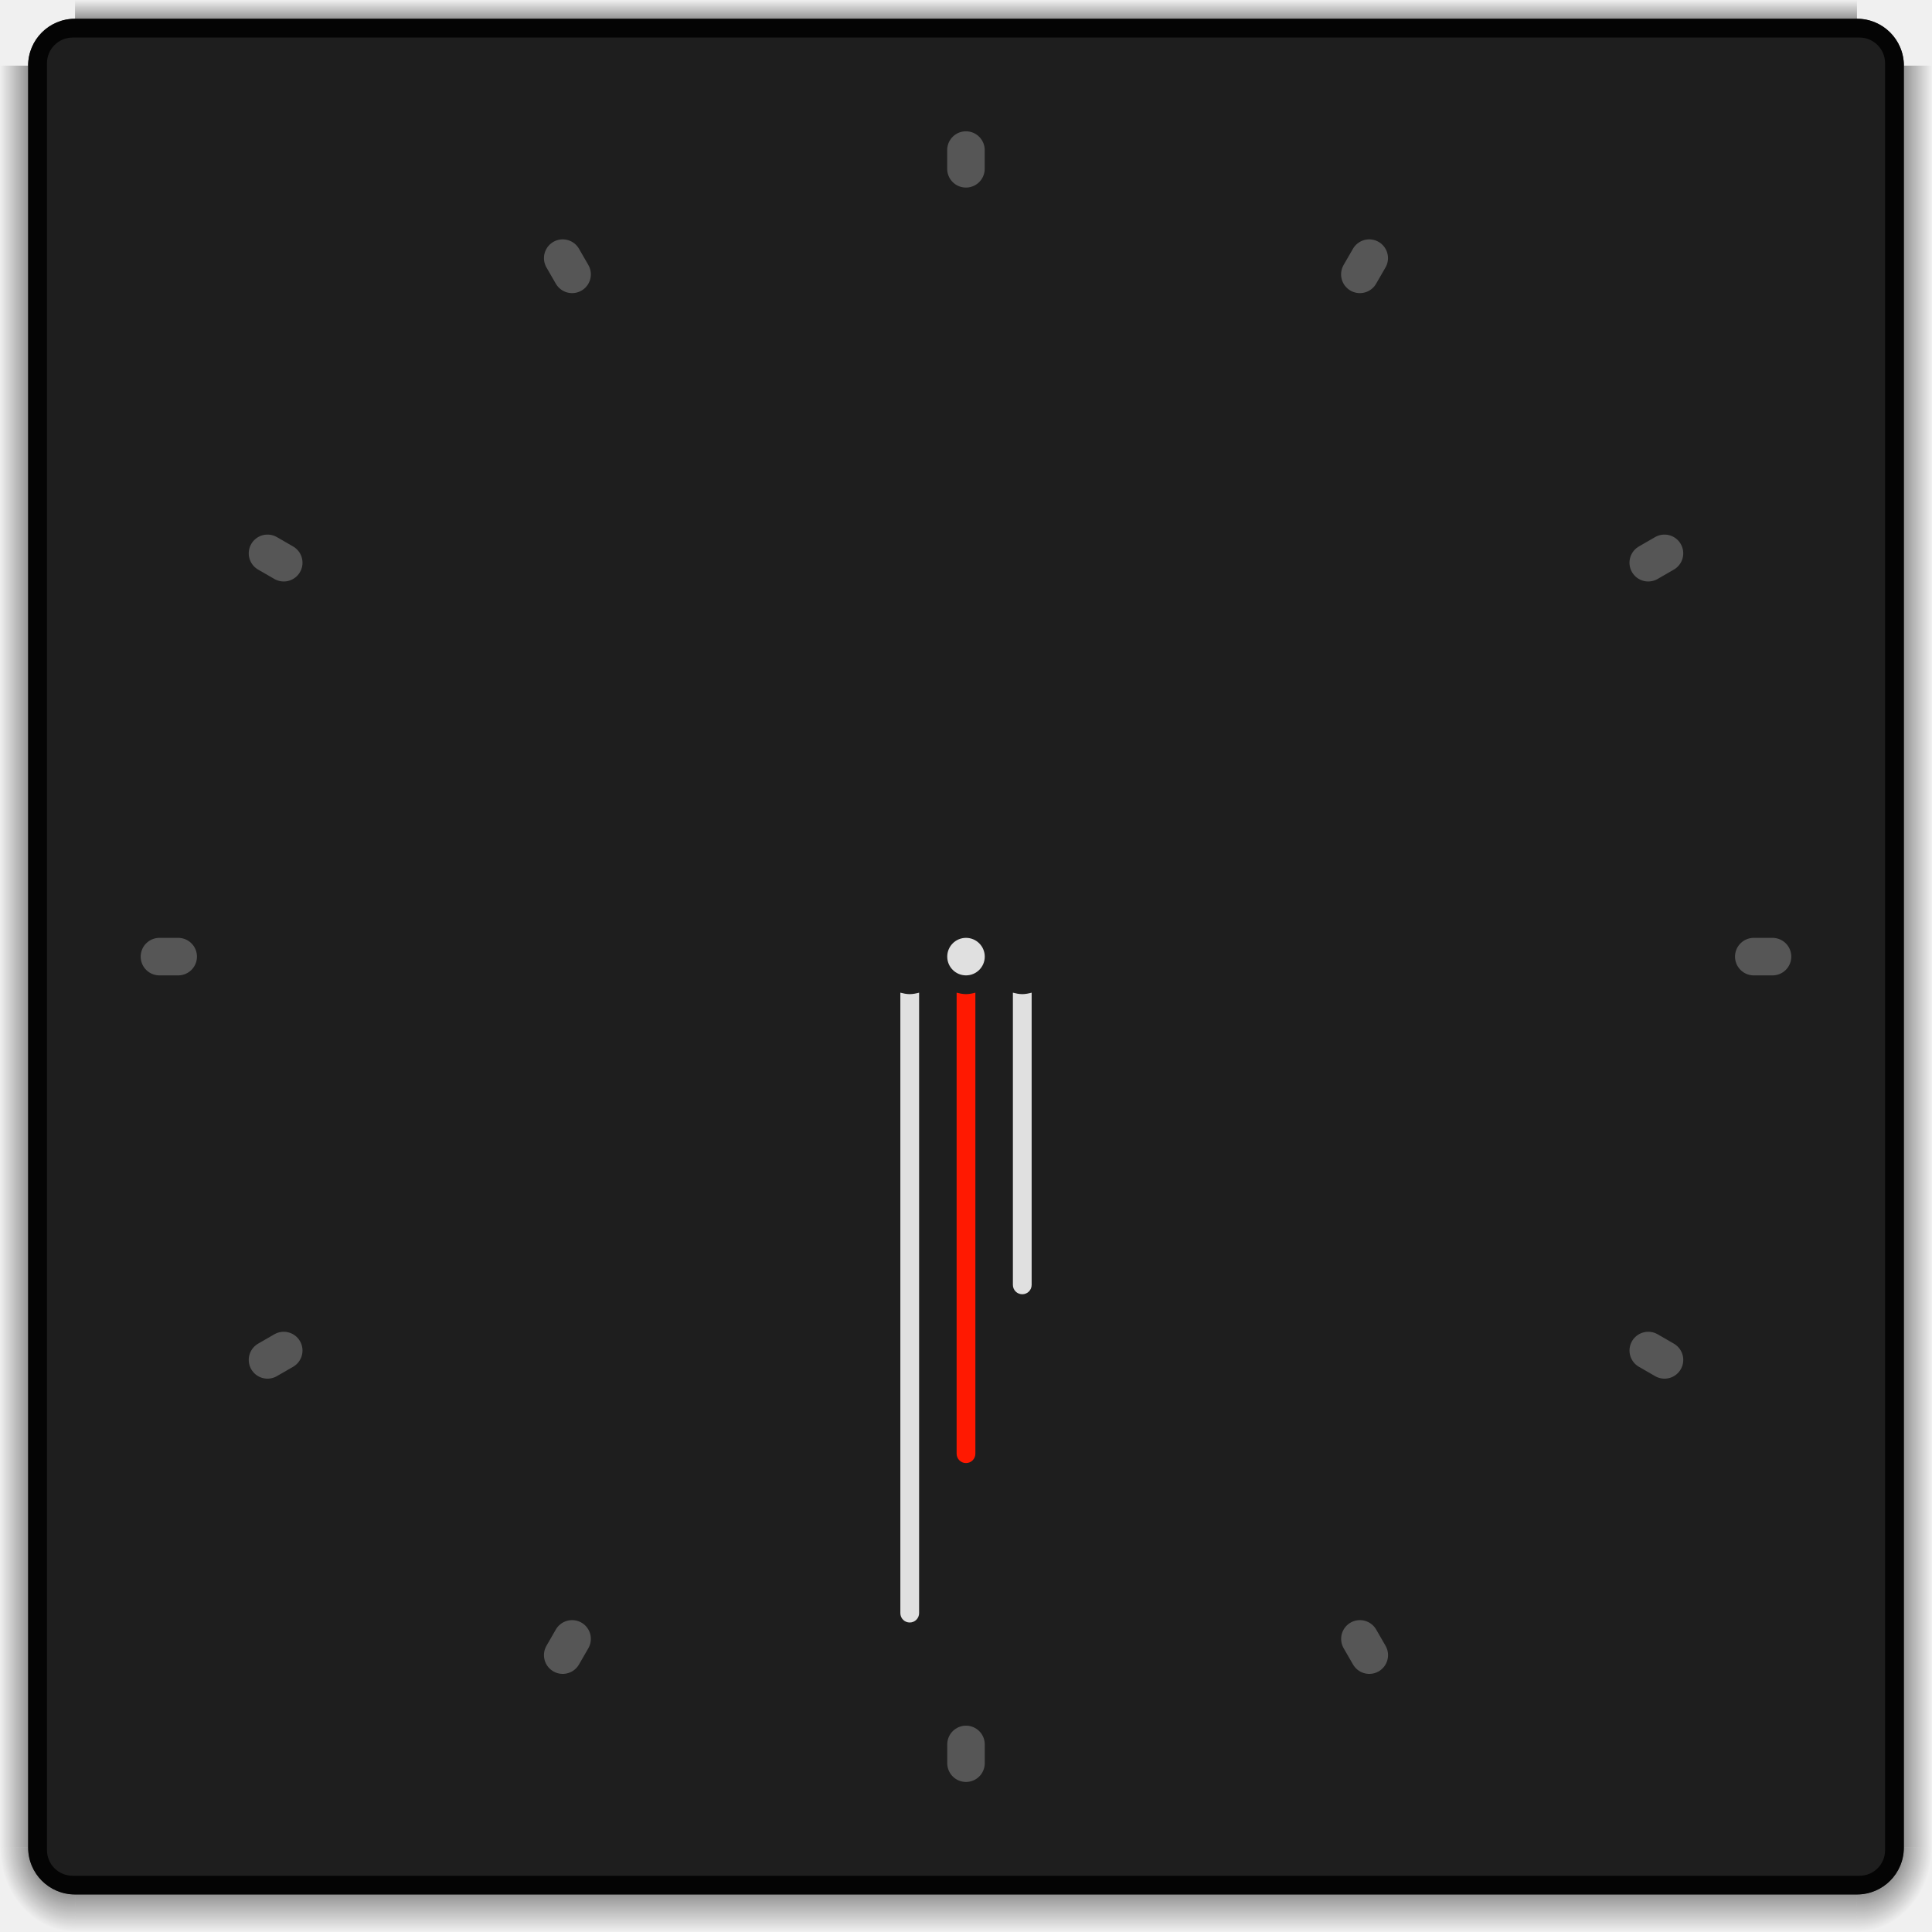
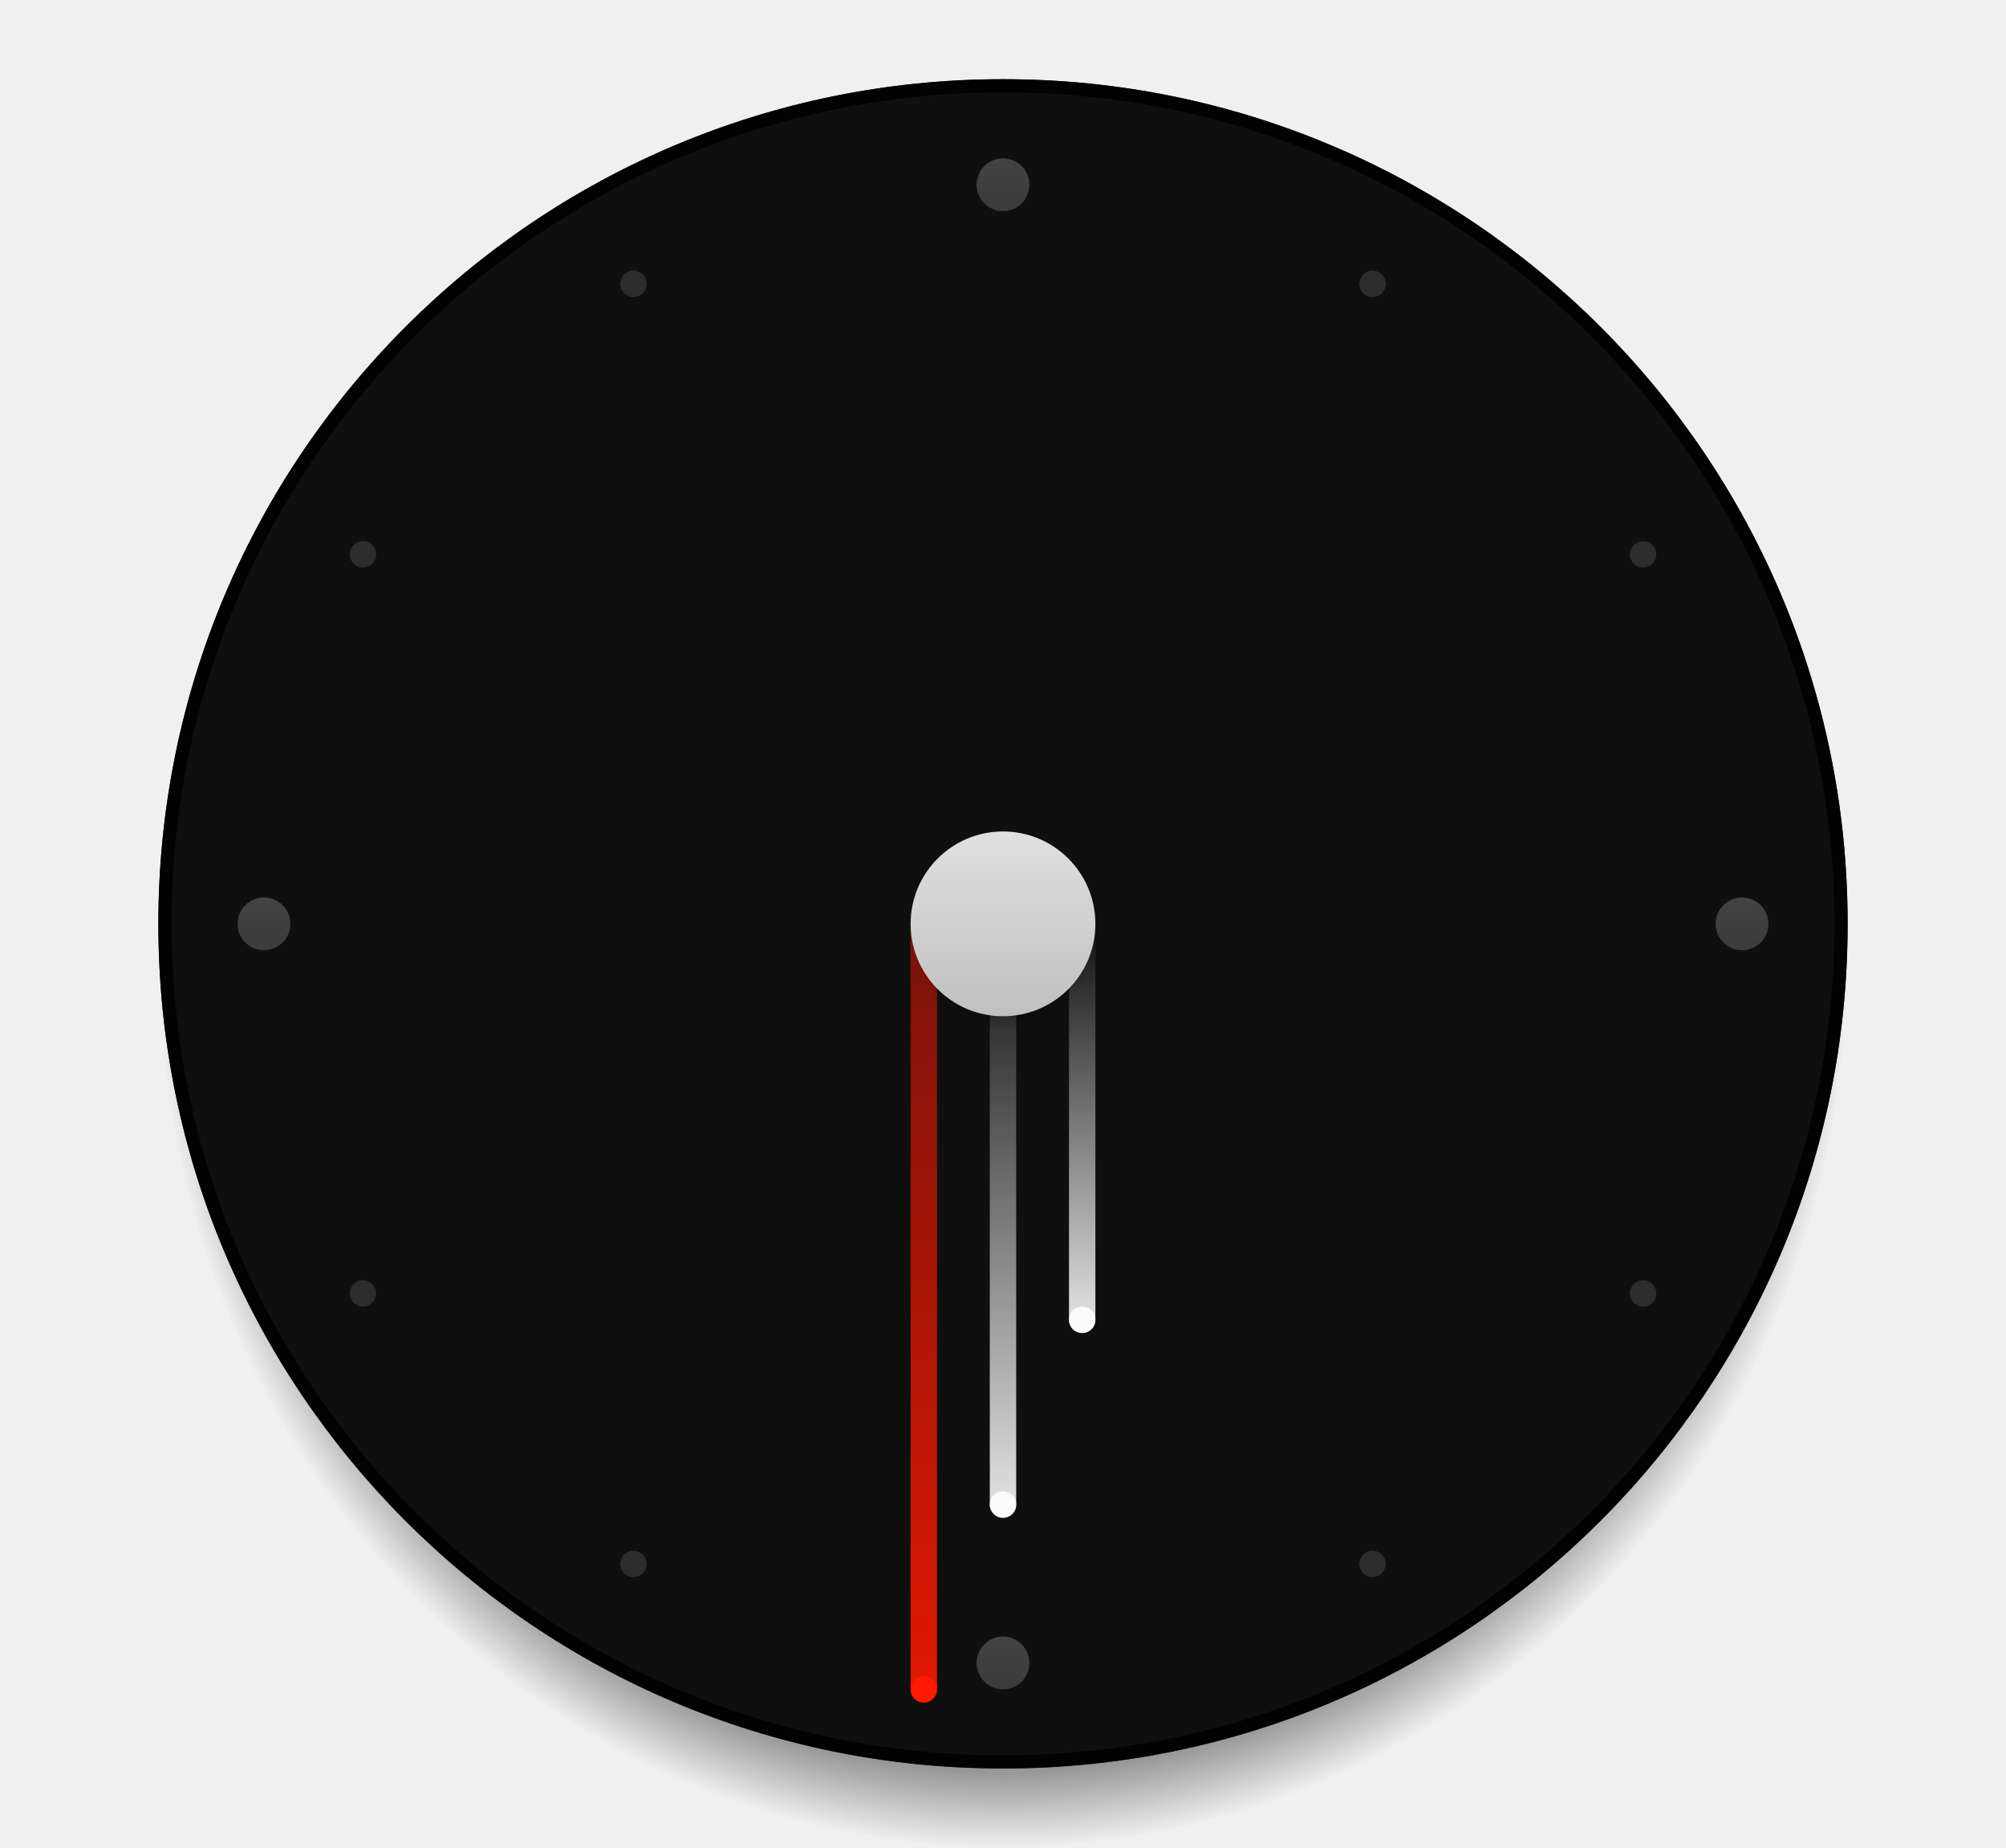
- <svg xmlns="http://www.w3.org/2000/svg" xmlns:xlink="http://www.w3.org/1999/xlink" id="svg2" height="206" width="206" version="1.0">
+ <svg xmlns="http://www.w3.org/2000/svg" xmlns:xlink="http://www.w3.org/1999/xlink" id="svg2" height="140" width="152" version="1.0">
  <defs id="defs5">
-     <linearGradient id="linearGradient4589">
-       <stop id="stop4591" style="stop-color:#000000;stop-opacity:0" offset="0" />
-       <stop id="stop4593" style="stop-color:#000000" offset="1" />
+     <linearGradient id="linearGradient5013">
+       <stop id="stop5015" style="stop-color:#ffffff;stop-opacity:0" offset="0" />
+       <stop id="stop5017" style="stop-color:#ffffff" offset="1" />
    </linearGradient>
-     <linearGradient id="linearGradient3779">
-       <stop id="stop3781" style="stop-color:#000000" offset="0" />
-       <stop id="stop3799" style="stop-color:#000000" offset=".556" />
-       <stop id="stop3783" style="stop-color:#000000;stop-opacity:0" offset="1" />
+     <radialGradient id="radialGradient4179" gradientUnits="userSpaceOnUse" cy="9" cx="8" gradientTransform="matrix(-1.1667,0,0,-1.1667,17.333,19.5)" r="6">
+       <stop id="stop4175" style="stop-color:#000000" offset="0" />
+       <stop id="stop4181" style="stop-color:#000000" offset=".667" />
+       <stop id="stop4177" style="stop-color:#000000;stop-opacity:0" offset="1" />
+     </radialGradient>
+     <linearGradient id="linearGradient3352" y2="24" gradientUnits="userSpaceOnUse" x2="-28" gradientTransform="matrix(.875 0 0 .875 32.5 -20)" y1="40" x1="-28">
+       <stop id="stop4940" style="stop-color:#c0c0c0" offset="0" />
+       <stop id="stop4942" style="stop-color:#e0e0e0" offset="1" />
    </linearGradient>
-     <linearGradient id="linearGradient3801">
-       <stop id="stop3803" style="stop-color:#000000" offset="0" />
-       <stop id="stop3805" style="stop-color:#000000" offset=".714" />
-       <stop id="stop3807" style="stop-color:#000000;stop-opacity:0" offset="1" />
+     <linearGradient id="linearGradient4556" x1="355" gradientUnits="userSpaceOnUse" y1="154" gradientTransform="translate(5)" x2="355" y2="96">
+       <stop id="stop4943" style="stop-color:#ff1901" offset="0" />
+       <stop id="stop4945" style="stop-color:#ff1901;stop-opacity:.502" offset="1" />
    </linearGradient>
-     <radialGradient id="radialGradient4092" fy="2" xlink:href="#linearGradient3801" gradientUnits="userSpaceOnUse" cx="5" gradientTransform="matrix(0,-1.75,2,0,4,-76.25)" r="4" />
-     <linearGradient id="linearGradient4094" y2="150" xlink:href="#linearGradient4589" gradientUnits="userSpaceOnUse" x2="-3" gradientTransform="matrix(1 0 0 6.3333 3 -1795)" y1="150" />
-     <linearGradient id="linearGradient4096" y2="309" xlink:href="#linearGradient4589" gradientUnits="userSpaceOnUse" x2="25" gradientTransform="matrix(6.3333 0 0 1 -26.667 -419)" y1="305" x1="25" />
-     <linearGradient id="linearGradient4098" y2="-7" xlink:href="#linearGradient4589" gradientUnits="userSpaceOnUse" x2="10" gradientTransform="matrix(6.3333 0 0 1 -26.667 97)" y1="-5" x1="10" />
-     <radialGradient id="radialGradient4100" fx="5.5" xlink:href="#linearGradient3779" gradientUnits="userSpaceOnUse" cy="300.5" cx="5" gradientTransform="matrix(-2 0 0 -2.25 15 781.12)" r="4" />
-     <radialGradient id="radialGradient4102" fy="2" xlink:href="#linearGradient3801" gradientUnits="userSpaceOnUse" cx="5" gradientTransform="matrix(0,-1.75,-2,0,196,-76.25)" r="4" />
-     <linearGradient id="linearGradient4104" y2="150" xlink:href="#linearGradient4589" gradientUnits="userSpaceOnUse" x2="-3" gradientTransform="matrix(1 0 0 6.3333 203 -1795)" y1="150" />
-     <radialGradient id="radialGradient4106" fx="5.5" xlink:href="#linearGradient3779" gradientUnits="userSpaceOnUse" cy="300.5" cx="5" gradientTransform="matrix(2 0 0 -2.25 185 781.12)" r="4" />
+     <linearGradient id="linearGradient4583" x1="363" xlink:href="#linearGradient5013" gradientUnits="userSpaceOnUse" x2="363" y1="96" y2="140" />
+     <linearGradient id="linearGradient4594" x1="364" xlink:href="#linearGradient5013" gradientUnits="userSpaceOnUse" y1="96" gradientTransform="translate(-5)" x2="364" y2="126" />
+     <radialGradient id="radialGradient4662" gradientUnits="userSpaceOnUse" cy="69.222" cx="360" gradientTransform="matrix(-1.9755e-7 1.0469 -1 -1.8897e-7 429.22 -277.87)" r="64">
+       <stop id="stop4658" style="stop-color:#000000" offset="0" />
+       <stop id="stop4664" style="stop-color:#000000" offset=".912" />
+       <stop id="stop4660" style="stop-color:#000000;stop-opacity:0" offset="1" />
+     </radialGradient>
+     <linearGradient id="linearGradient4189" y2="12" xlink:href="#linearGradient3352" gradientUnits="userSpaceOnUse" x2="77" gradientTransform="translate(284,26)" y1="16" x1="77" />
+     <linearGradient id="linearGradient4201" y2="13" xlink:href="#linearGradient3352" gradientUnits="userSpaceOnUse" x2="74" gradientTransform="translate(20,-430)" y1="13" x1="78" />
+     <linearGradient id="linearGradient4213" y2="16" xlink:href="#linearGradient3352" gradientUnits="userSpaceOnUse" x2="75" gradientTransform="translate(-436,-166)" y1="12" x1="75" />
+     <linearGradient id="linearGradient4225" y2="15" xlink:href="#linearGradient3352" gradientUnits="userSpaceOnUse" x2="78" gradientTransform="translate(-172,290)" y1="15" x1="74" />
  </defs>
-   <g id="ClockFace" transform="translate(3,92)">
-     <rect id="rect3722" style="opacity:.875;fill-rule:evenodd;fill:#000000" ry="5" height="200" width="200" y="-90" x="0" />
-     <path id="rect4524" d="m5-90c-2.77 0-5 2.23-5 5v190c0 2.77 2.23 5 5 5h190c2.77 0 5-2.23 5-5v-190c0-2.77-2.23-5-5-5h-190zm-.256 2h190.51c1.52 0 2.744 1.224 2.744 2.744v190.51c.01 1.53-1.21 2.75-2.73 2.75h-190.52c-1.516 0-2.74-1.22-2.74-2.74v-190.52c0-1.516 1.224-2.74 2.744-2.74z" style="opacity:.875;fill-rule:evenodd;fill:#000000" />
-     <path id="shadow-topleft" style="opacity:.375;color:#000000;fill:url(#radialGradient4092)" d="m5-92c-4.418 0-8 3.134-8 7h3c0-2.77 2.23-5 5-5v-2z" />
-     <rect id="shadow-left" style="opacity:.375;fill-rule:evenodd;fill:url(#linearGradient4094)" transform="scale(-1,1)" height="190" width="3" y="-85" x="0" />
-     <rect id="shadow-bottom" style="opacity:.375;fill-rule:evenodd;fill:url(#linearGradient4096)" transform="scale(1,-1)" height="4" width="190" y="-114" x="5" />
-     <rect id="shadow-top" style="opacity:.375;fill-rule:evenodd;fill:url(#linearGradient4098)" transform="scale(1,-1)" height="2" width="190" y="90" x="5" />
-     <path id="shadow-bottomleft" style="opacity:.375;color:#000000;fill:url(#radialGradient4100)" d="m-3 105c0 4.971 3.582 9 8 9v-4c-2.77 0-5-2.23-5-5h-3z" />
-     <path id="shadow-topright" style="opacity:.375;color:#000000;fill:url(#radialGradient4102)" d="m195-92c4.418 0 8 3.134 8 7h-3c0-2.77-2.23-5-5-5v-2z" />
-     <rect id="shadow-right" style="opacity:.375;fill-rule:evenodd;fill:url(#linearGradient4104)" height="190" width="3" y="-85" x="200" />
-     <path id="shadow-bottomright" style="opacity:.375;color:#000000;fill:url(#radialGradient4106)" d="m203 105c0 4.971-3.582 9-8 9v-4c2.77 0 5-2.23 5-5h3z" />
-     <path id="path3913" style="opacity:.25;stroke:#ffffff;stroke-linecap:round;stroke-width:4;fill:none" d="m57-64.478 1 1.732m-32.478 29.746 1.732 1m-13.254 42h2m9.522 43 1.732-1m29.746 32.478 1-1.732m42 13.254v-2m43-9.522-1-1.732m32.478-29.746-1.732-1m13.25-42h-2m-9.52-43l-1.732 1m-29.75-32.478l-1 1.732m-42-13.254v2" />
+   <g id="ClockFace" transform="translate(-284 -26)">
+     <rect id="rect4636" style="opacity:.375;fill:none" height="140" width="140" y="26" x="290" />
+     <path id="circle4639" style="opacity:.375;fill:url(#radialGradient4662);fill-rule:evenodd" d="m423.88 98.482a64 64 0 0 1 -63.88 61.518 64 64 0 0 1 -63.88 -60.482 64 64 0 0 0 -.12 2.482 64 64 0 0 0 64 64 64 64 0 0 0 64 -64 64 64 0 0 0 -.125 -3.518z" />
+     <circle id="circle4630" cy="96" cx="360" r="64" style="opacity:.935;fill:#000000;fill-rule:evenodd" />
+     <path id="circle5127" style="opacity:.875;fill:#000000;fill-rule:evenodd" transform="translate(284 26)" d="m76 6a64 64 0 0 0 -64 64 64 64 0 0 0 64 64 64 64 0 0 0 64 -64 64 64 0 0 0 -64 -64zm0 1a63 63 0 0 1 63 63 63 63 0 0 1 -63 63 63 63 0 0 1 -63 -63 63 63 0 0 1 63 -63z" />
+     <circle id="path3381" style="opacity:.25;fill-rule:evenodd;fill:url(#linearGradient4189)" cx="360" cy="40" r="2" />
+     <circle id="circle4199" style="opacity:.25;fill-rule:evenodd;fill:url(#linearGradient4201)" transform="rotate(90)" cy="-416" cx="96" r="2" />
+     <circle id="circle4211" style="opacity:.25;fill-rule:evenodd;fill:url(#linearGradient4213)" cx="-360" transform="scale(-1)" cy="-152" r="2" />
+     <circle id="circle4223" style="opacity:.25;fill-rule:evenodd;fill:url(#linearGradient4225)" transform="rotate(-90)" cy="304" cx="-96" r="2" />
+     <path id="circle4303" d="m332.87 47.003a1 1 0 0 1 -.37 1.366 1 1 0 0 1 -1.37 -.366 1 1 0 0 1 .37 -1.366 1 1 0 0 1 1.366 .366zm-20.87 20.131a1 1 0 0 1 .37 1.366 1 1 0 0 1 -1.37 .366 1 1 0 0 1 -.36 -1.366 1 1 0 0 1 1.366 -.366zm-1 56a1 1 0 0 1 1.366 .366 1 1 0 0 1 -.366 1.366 1 1 0 0 1 -1.366 -.366 1 1 0 0 1 .366 -1.366zm20.131 20.863a1 1 0 0 1 1.366 -.366 1 1 0 0 1 .366 1.366 1 1 0 0 1 -1.366 .366 1 1 0 0 1 -.366 -1.366zm56 1a1 1 0 0 1 .366 -1.366 1 1 0 0 1 1.366 .366 1 1 0 0 1 -.366 1.366 1 1 0 0 1 -1.366 -.366zm20.863-20.131a1 1 0 0 1 -.36 -1.36 1 1 0 0 1 1.366 -.366 1 1 0 0 1 .366 1.366 1 1 0 0 1 -1.366 .366zm1-56a1 1 0 0 1 -1.36 -.360 1 1 0 0 1 .37 -1.366 1 1 0 0 1 1.36 .366 1 1 0 0 1 -.36 1.366zm-20.12-20.857a1 1 0 0 1 -1.37 .366 1 1 0 0 1 -.37 -1.366 1 1 0 0 1 1.37 -.366 1 1 0 0 1 .366 1.366z" style="opacity:.125;fill-rule:evenodd;fill:#ffffff" />
  </g>
-   <path id="HandCenterScrew" style="color:#000000;fill:#e0e0e0" d="m102 10a2 2 0 1 1 -4 0 2 2 0 1 1 4 0z" transform="translate(3,92)" />
-   <g id="MinuteHand" transform="translate(-6)">
-     <path id="rect3079" style="fill:#e0e0e0" d="m102 105.84v66.16c0 .554.446 1 1 1s1-.446 1-1v-66.156c-.32.083-.654.156-1 .156s-.68-.074-1-.156z" />
+   <g id="MinuteHand" transform="translate(-284 -26)">
+     <circle id="circle4469" cy="96" cx="360" r="70" style="opacity:.875;fill:none" />
+     <path id="path4471" style="opacity:.875;stroke-linejoin:round;stroke-dashoffset:1;stroke:url(#linearGradient4583);stroke-linecap:round;stroke-width:2;fill:none" d="m360 96v44" />
+     <circle id="path4585" cx="360" style="opacity:.875;fill:#ffffff;fill-rule:evenodd" r="1" cy="140" />
  </g>
-   <g id="HourHand" transform="translate(6)">
-     <path id="path3864" style="fill:#e0e0e0" d="m102 105.84v31.16c0 .554.446 1 1 1s1-.446 1-1v-31.156c-.32.083-.654.156-1 .156s-.68-.074-1-.156z" />
+   <g id="HourHand" transform="translate(-273 -26)">
+     <circle id="circle4477" cx="355" style="opacity:.875;fill:none" r="70" cy="96" />
+     <path id="path4479" style="opacity:.875;stroke-linejoin:round;stroke-dashoffset:1;stroke:url(#linearGradient4594);stroke-linecap:round;stroke-width:2;fill:none" d="m355 96v30" />
+     <circle id="path4596" cx="355" style="opacity:.875;fill:#ffffff;fill-rule:evenodd" r="1" cy="126" />
  </g>
-   <g id="SecondHand" style="fill:#ff1901">
-     <path id="path3872" style="fill:#ff1901" d="m102 105.84v49.16c0 .554.446 1 1 1s1-.446 1-1v-49.156c-.32.083-.654.156-1 .156s-.68-.074-1-.156z" />
+   <g id="SecondHand" transform="translate(-295 -26)">
+     <circle id="circle4450" cx="365" style="opacity:.875;fill:none" r="70" cy="96" />
+     <path id="path4458" style="opacity:.875;stroke-linejoin:round;stroke-dashoffset:1;stroke:url(#linearGradient4556);stroke-linecap:round;stroke-width:2;fill:none" d="m365 96v58" />
+     <circle id="path4532" cx="365" style="fill:#ff1901;fill-rule:evenodd" r="1" cy="154" />
+   </g>
+   <g id="HandCenterScrew" transform="translate(68 62)">
+     <rect id="rect3354" style="fill:none" height="16" width="16" y="0" x="0" />
+     <path id="path4163" style="opacity:.375;fill:url(#radialGradient4179)" d="m1 6.667v2.333c0 3.866 3.134 7 7 7s7-3.134 7-7v-2.333z" />
+     <path id="path3031" style="fill:url(#linearGradient3352)" d="m15 8a7 7 0 0 1 -7 7 7 7 0 0 1 -7 -7 7 7 0 0 1 7 -7 7 7 0 0 1 7 7z" />
  </g>
</svg>
